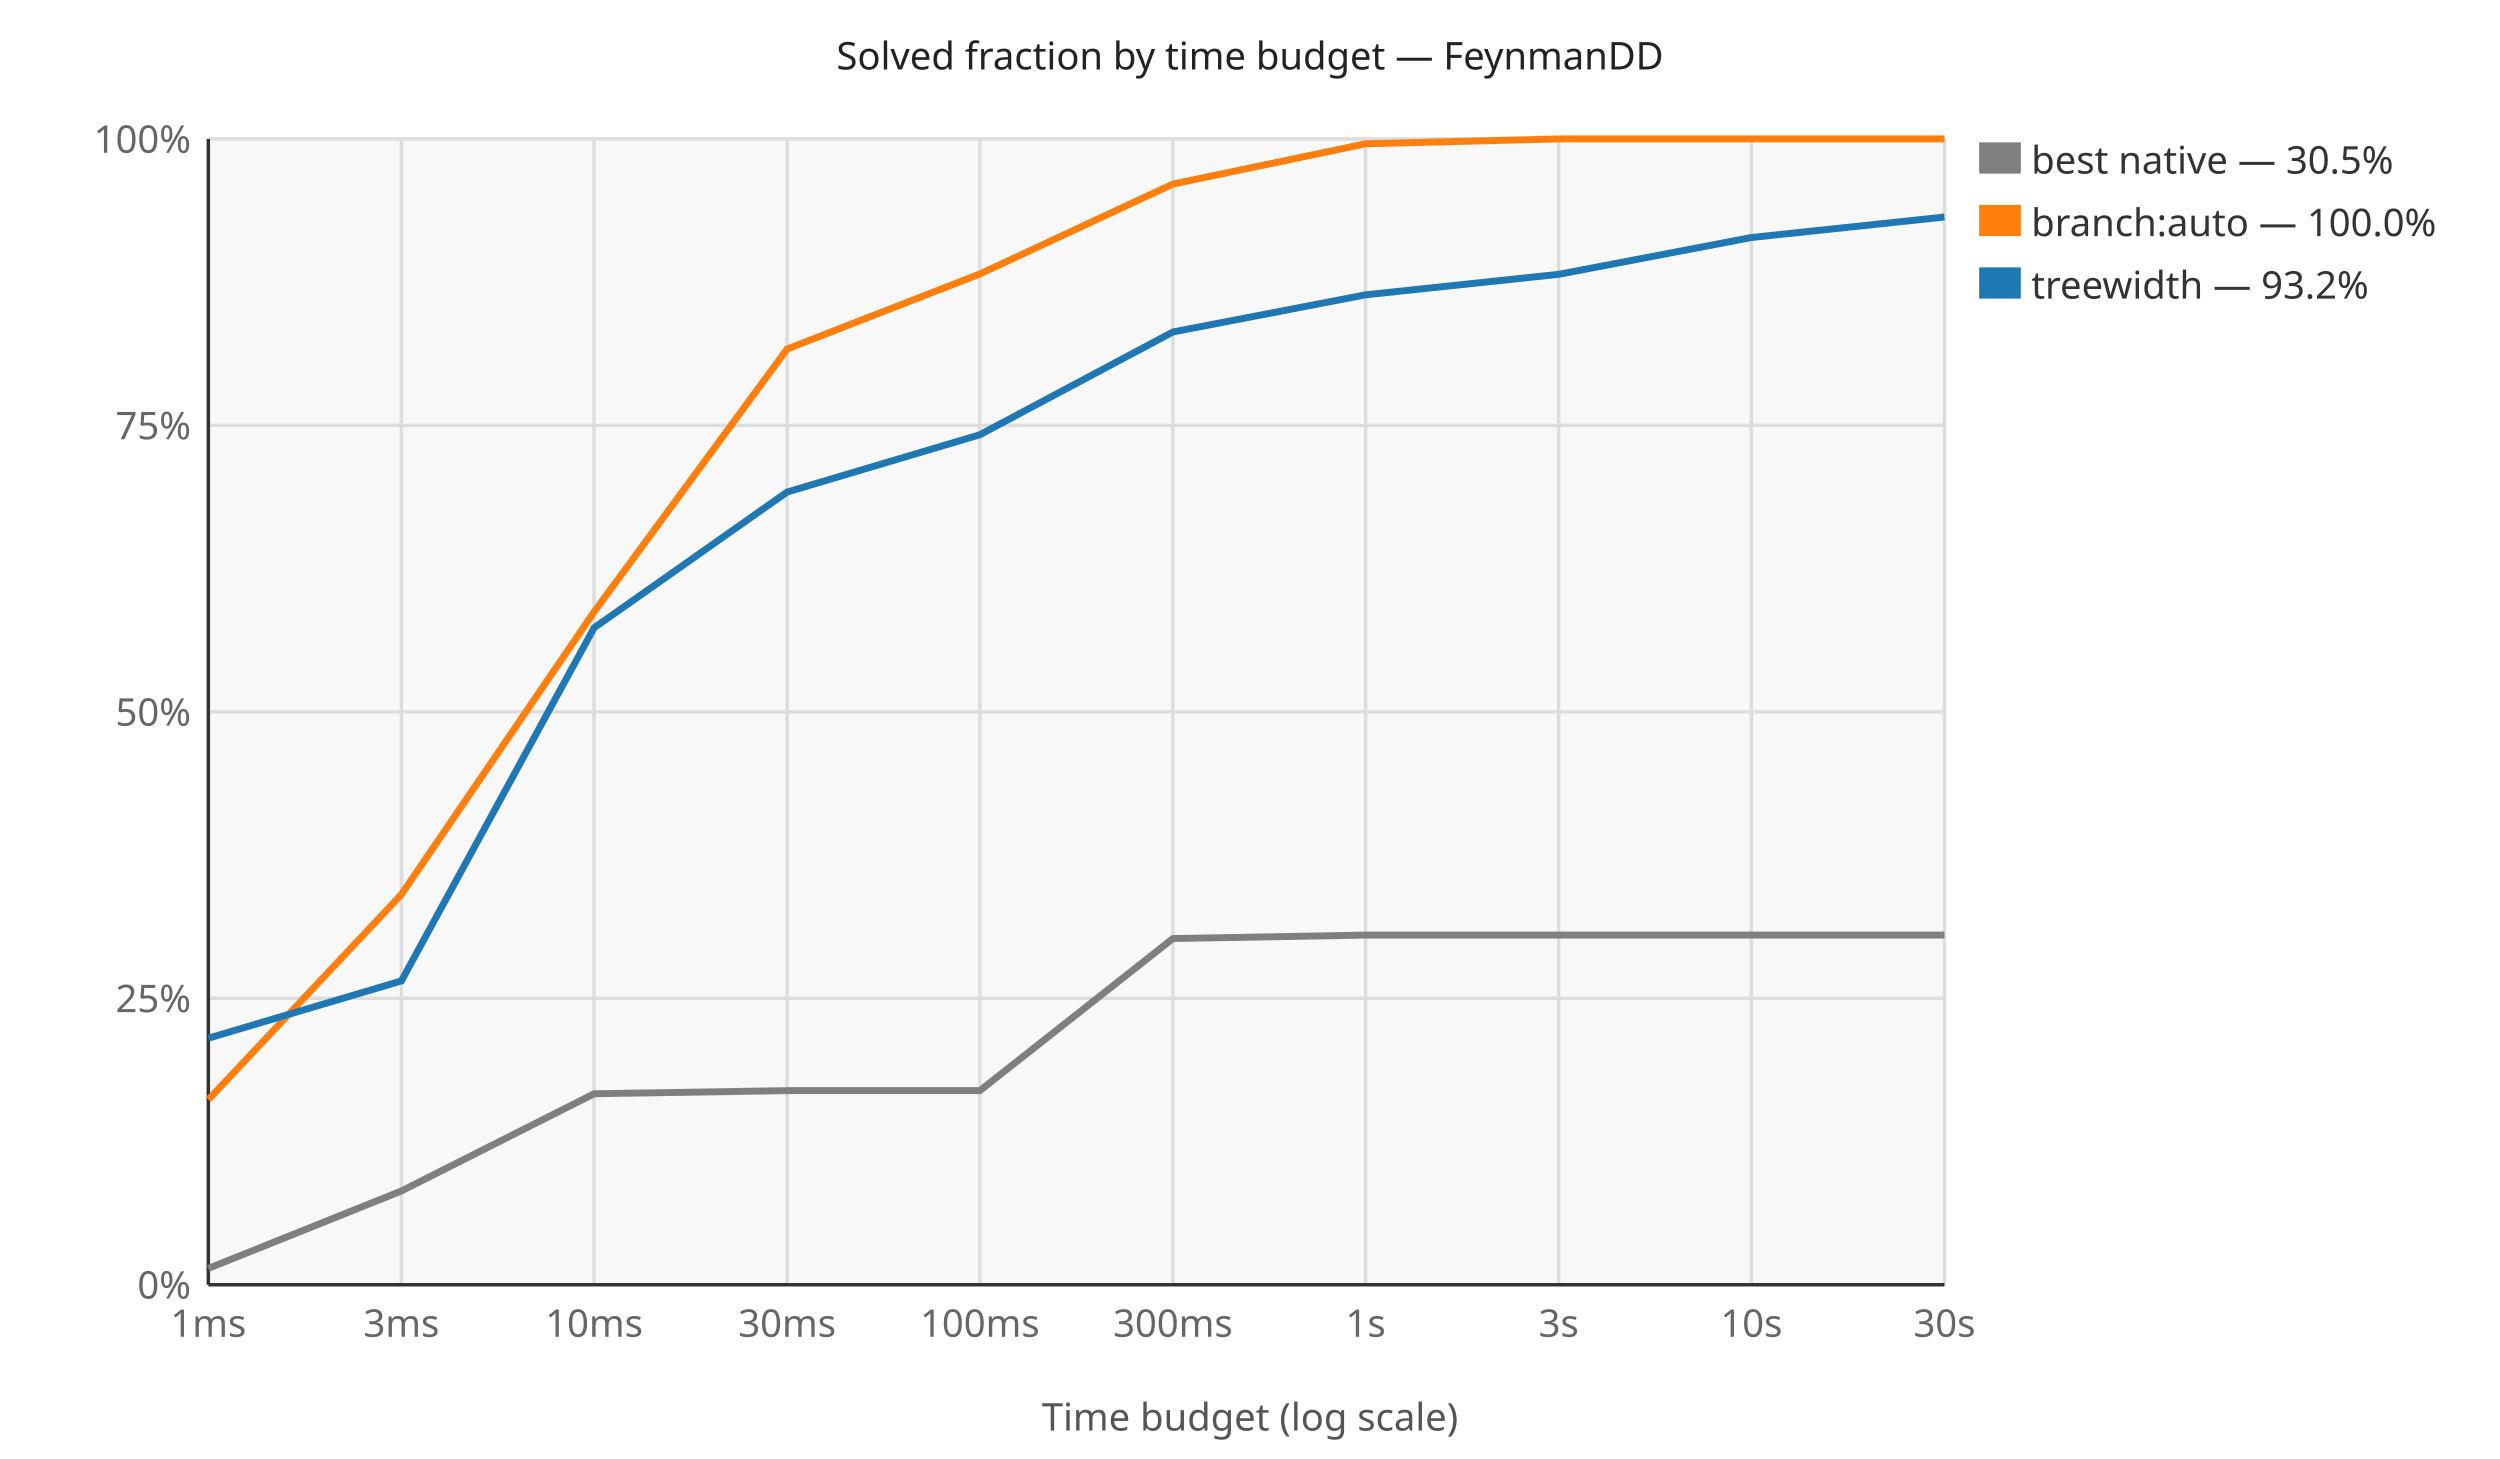
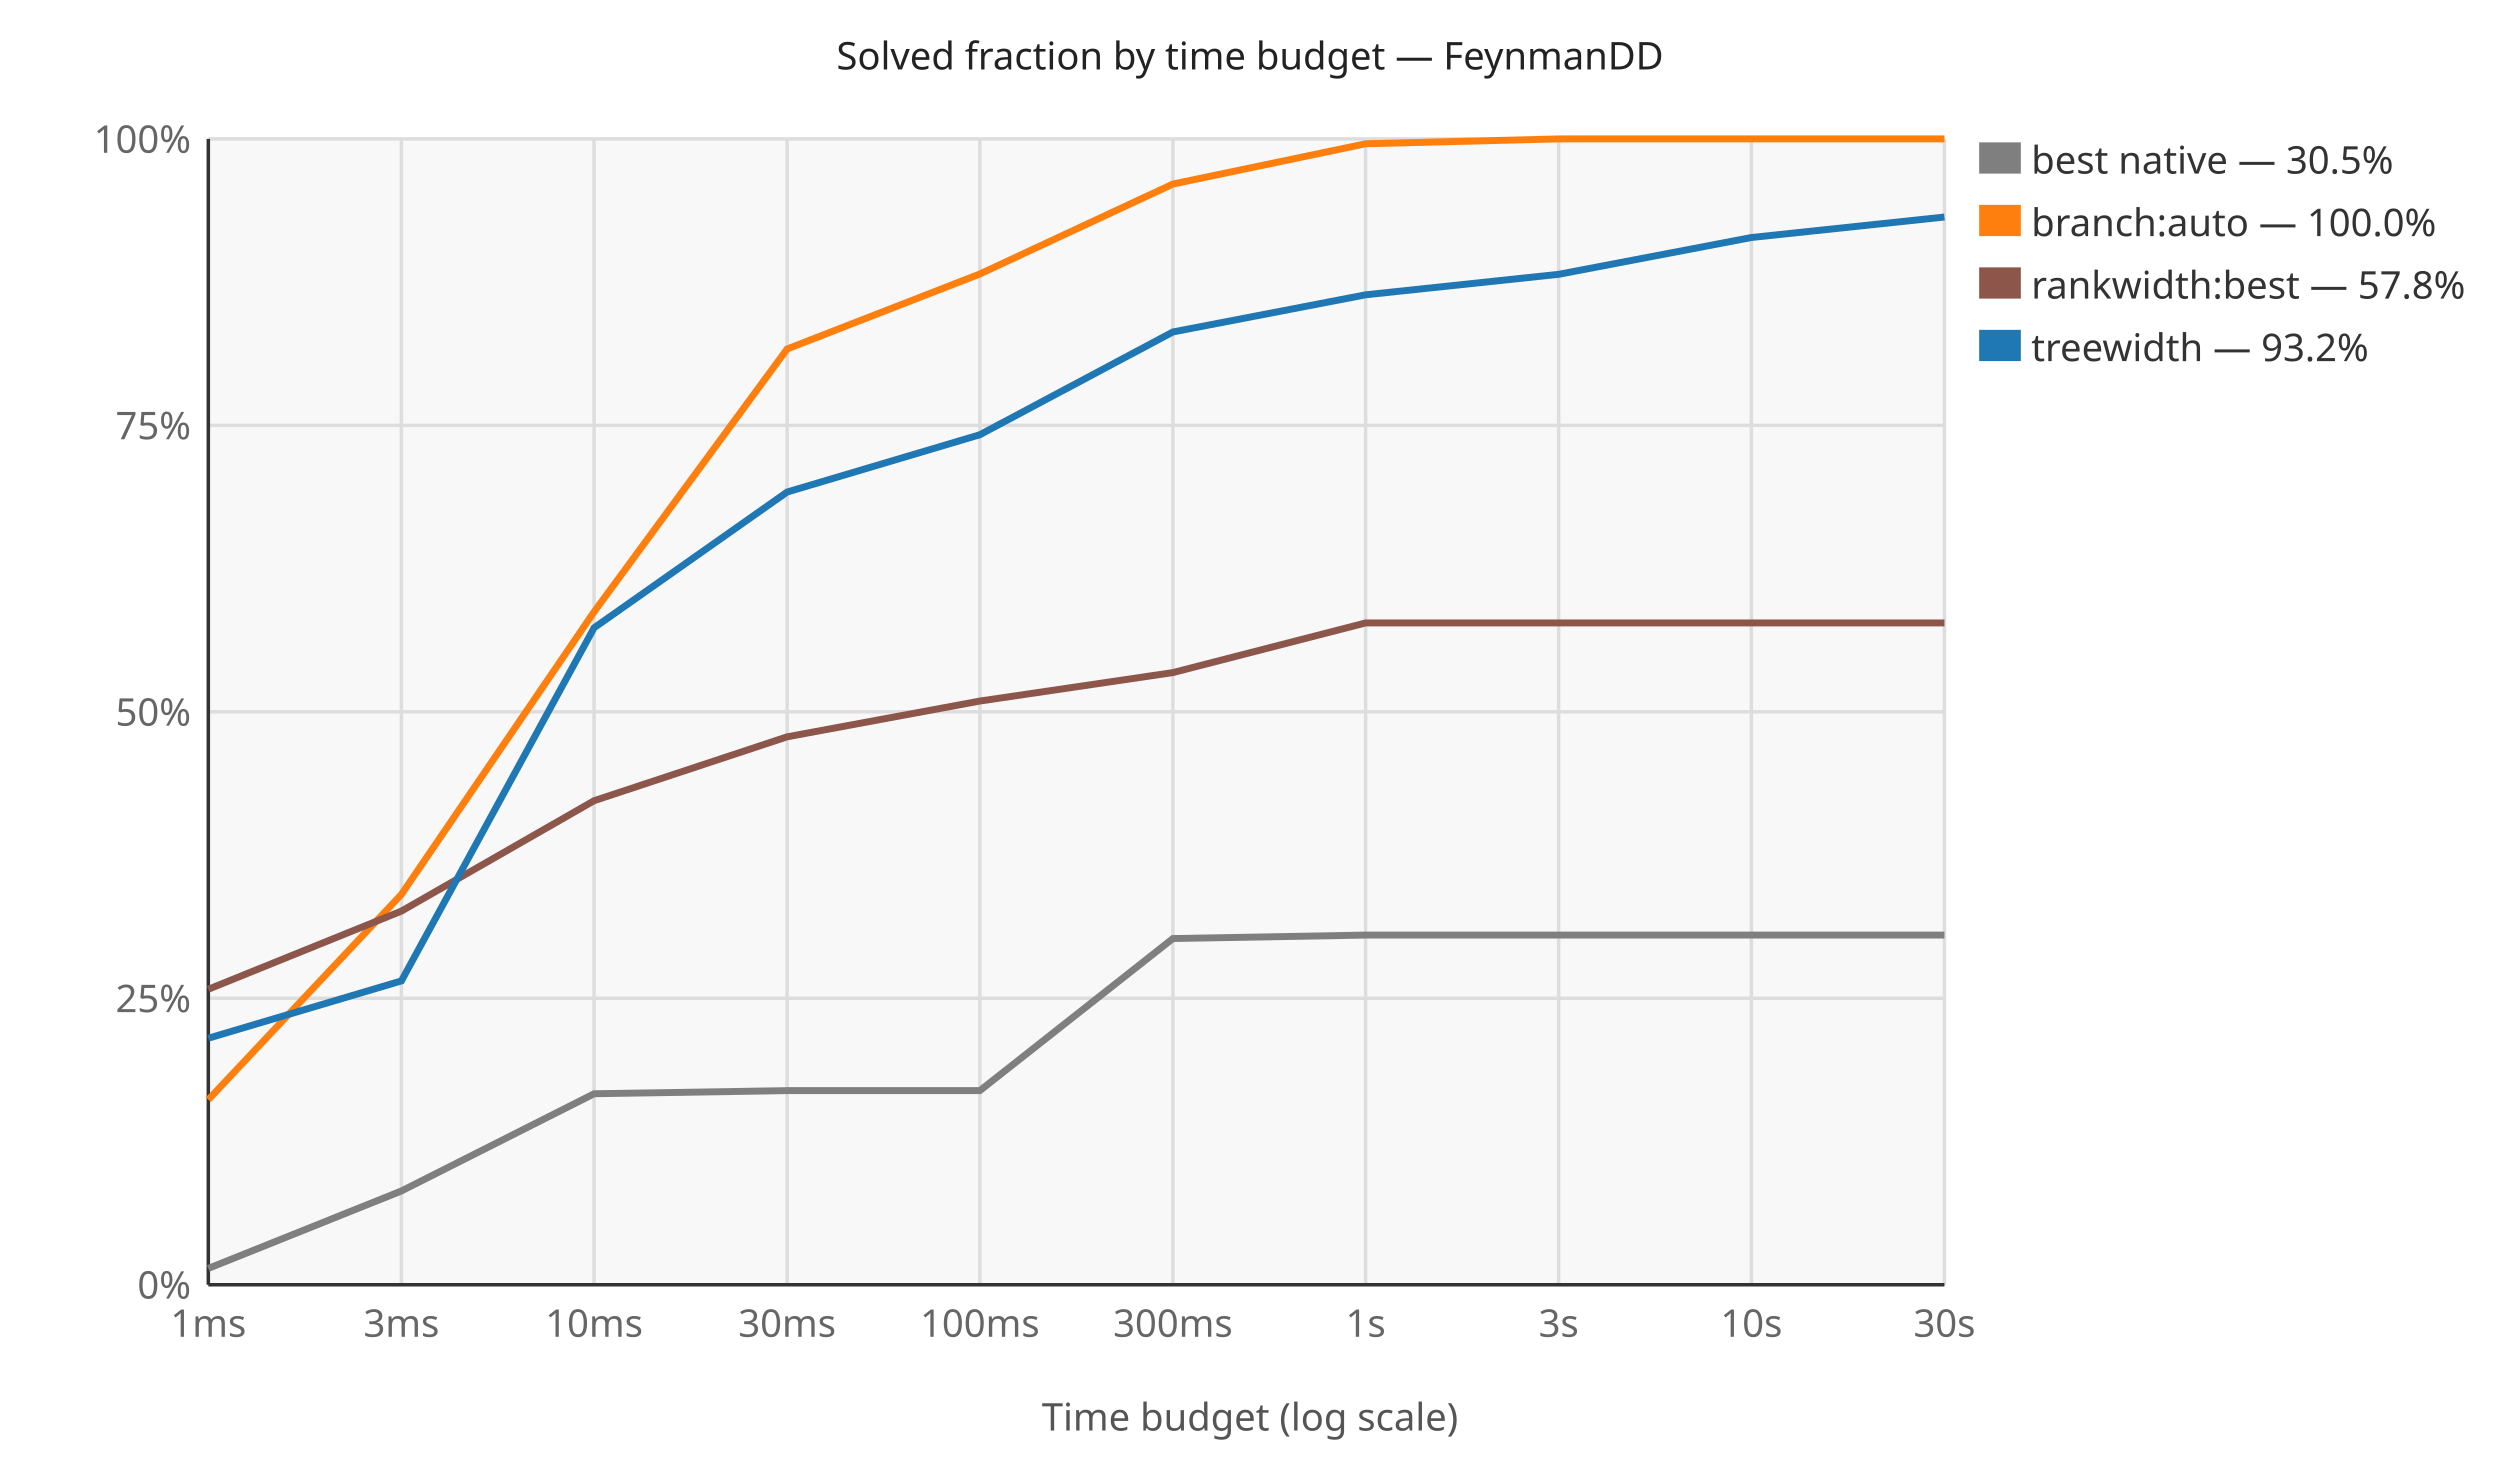
<svg xmlns="http://www.w3.org/2000/svg" width="720" height="420" viewBox="0 0 720 420">
  <style>text{font-family:sans-serif;font-size:11px;}</style>
  <rect x="60.0" y="40.0" width="500.0" height="330.0" fill="#f8f8f8" opacity="1.00" />
  <line x1="60.0" y1="370.0" x2="560.0" y2="370.0" stroke="#ddd" stroke-width="1.0" />
  <text x="55.0" y="374.0" text-anchor="end" fill="#666" font-size="10">0%</text>
  <line x1="60.0" y1="287.5" x2="560.0" y2="287.5" stroke="#ddd" stroke-width="1.0" />
  <text x="55.0" y="291.5" text-anchor="end" fill="#666" font-size="10">25%</text>
  <line x1="60.0" y1="205.0" x2="560.0" y2="205.0" stroke="#ddd" stroke-width="1.0" />
  <text x="55.0" y="209.0" text-anchor="end" fill="#666" font-size="10">50%</text>
  <line x1="60.0" y1="122.5" x2="560.0" y2="122.5" stroke="#ddd" stroke-width="1.0" />
  <text x="55.0" y="126.5" text-anchor="end" fill="#666" font-size="10">75%</text>
  <line x1="60.0" y1="40.0" x2="560.0" y2="40.0" stroke="#ddd" stroke-width="1.0" />
  <text x="55.0" y="44.0" text-anchor="end" fill="#666" font-size="10">100%</text>
  <line x1="60.0" y1="40.0" x2="60.0" y2="370.0" stroke="#ddd" stroke-width="1.0" />
  <text x="60.0" y="385.0" text-anchor="middle" fill="#666" font-size="10">1ms</text>
  <line x1="115.6" y1="40.0" x2="115.6" y2="370.0" stroke="#ddd" stroke-width="1.0" />
  <text x="115.6" y="385.0" text-anchor="middle" fill="#666" font-size="10">3ms</text>
  <line x1="171.1" y1="40.0" x2="171.1" y2="370.0" stroke="#ddd" stroke-width="1.0" />
  <text x="171.1" y="385.0" text-anchor="middle" fill="#666" font-size="10">10ms</text>
  <line x1="226.7" y1="40.0" x2="226.7" y2="370.0" stroke="#ddd" stroke-width="1.0" />
  <text x="226.7" y="385.0" text-anchor="middle" fill="#666" font-size="10">30ms</text>
  <line x1="282.2" y1="40.0" x2="282.2" y2="370.0" stroke="#ddd" stroke-width="1.0" />
  <text x="282.2" y="385.0" text-anchor="middle" fill="#666" font-size="10">100ms</text>
  <line x1="337.8" y1="40.0" x2="337.8" y2="370.0" stroke="#ddd" stroke-width="1.0" />
  <text x="337.8" y="385.0" text-anchor="middle" fill="#666" font-size="10">300ms</text>
  <line x1="393.3" y1="40.0" x2="393.3" y2="370.0" stroke="#ddd" stroke-width="1.0" />
  <text x="393.3" y="385.0" text-anchor="middle" fill="#666" font-size="10">1s</text>
  <line x1="448.9" y1="40.0" x2="448.9" y2="370.0" stroke="#ddd" stroke-width="1.0" />
  <text x="448.9" y="385.0" text-anchor="middle" fill="#666" font-size="10">3s</text>
  <line x1="504.4" y1="40.0" x2="504.4" y2="370.0" stroke="#ddd" stroke-width="1.0" />
  <text x="504.4" y="385.0" text-anchor="middle" fill="#666" font-size="10">10s</text>
  <line x1="560.0" y1="40.0" x2="560.0" y2="370.0" stroke="#ddd" stroke-width="1.0" />
  <text x="560.0" y="385.0" text-anchor="middle" fill="#666" font-size="10">30s</text>
  <line x1="60.0" y1="40.0" x2="60.0" y2="370.0" stroke="#333" stroke-width="1.0" />
  <line x1="60.0" y1="370.0" x2="560.0" y2="370.0" stroke="#333" stroke-width="1.0" />
  <polyline points="60.0,365.3 115.6,343.0 171.1,315.0 226.7,314.1 282.2,314.1 337.8,270.3 393.3,269.3 448.9,269.3 504.4,269.3 560.0,269.3" stroke="#7f7f7f" stroke-width="2.0" fill="none" />
  <rect x="570.0" y="41.0" width="12.0" height="9.0" fill="#7f7f7f" opacity="1.00" />
  <text x="585.0" y="50.0" text-anchor="start" fill="#333" font-size="10">best native — 30.5%</text>
  <polyline points="60.0,316.7 115.6,257.6 171.1,176.2 226.7,100.5 282.2,78.9 337.8,53.0 393.3,41.4 448.9,40.0 504.4,40.0 560.0,40.0" stroke="#ff7f0e" stroke-width="2.0" fill="none" />
  <rect x="570.0" y="59.0" width="12.0" height="9.0" fill="#ff7f0e" opacity="1.00" />
  <text x="585.0" y="68.0" text-anchor="start" fill="#333" font-size="10">branch:auto — 100.0%</text>
+   <polyline points="60.0,284.9 115.6,262.4 171.1,230.6 226.7,212.2 282.2,201.9 337.8,193.7 393.3,179.4 448.9,179.4 504.4,179.4 560.0,179.4" stroke="#8c564b" stroke-width="2.0" fill="none" />
+   <rect x="570.0" y="77.0" width="12.0" height="9.0" fill="#8c564b" opacity="1.00" />
+   <text x="585.0" y="86.0" text-anchor="start" fill="#333" font-size="10">rankwidth:best — 57.8%</text>
  <polyline points="60.0,299.0 115.6,282.5 171.1,180.8 226.7,141.7 282.2,125.2 337.8,95.6 393.3,84.9 448.9,79.0 504.4,68.4 560.0,62.5" stroke="#1f77b4" stroke-width="2.0" fill="none" />
-   <rect x="570.0" y="77.0" width="12.0" height="9.0" fill="#1f77b4" opacity="1.00" />
-   <text x="585.0" y="86.0" text-anchor="start" fill="#333" font-size="10">treewidth — 93.2%</text>
+   <rect x="570.0" y="95.0" width="12.0" height="9.0" fill="#1f77b4" opacity="1.00" />
+   <text x="585.0" y="104.0" text-anchor="start" fill="#333" font-size="10">treewidth — 93.2%</text>
  <text x="360.0" y="20.0" text-anchor="middle" fill="#222" font-size="13">Solved fraction by time budget — FeynmanDD</text>
  <text x="360.0" y="412.0" text-anchor="middle" fill="#555" font-size="10">Time budget (log scale)</text>
</svg>
